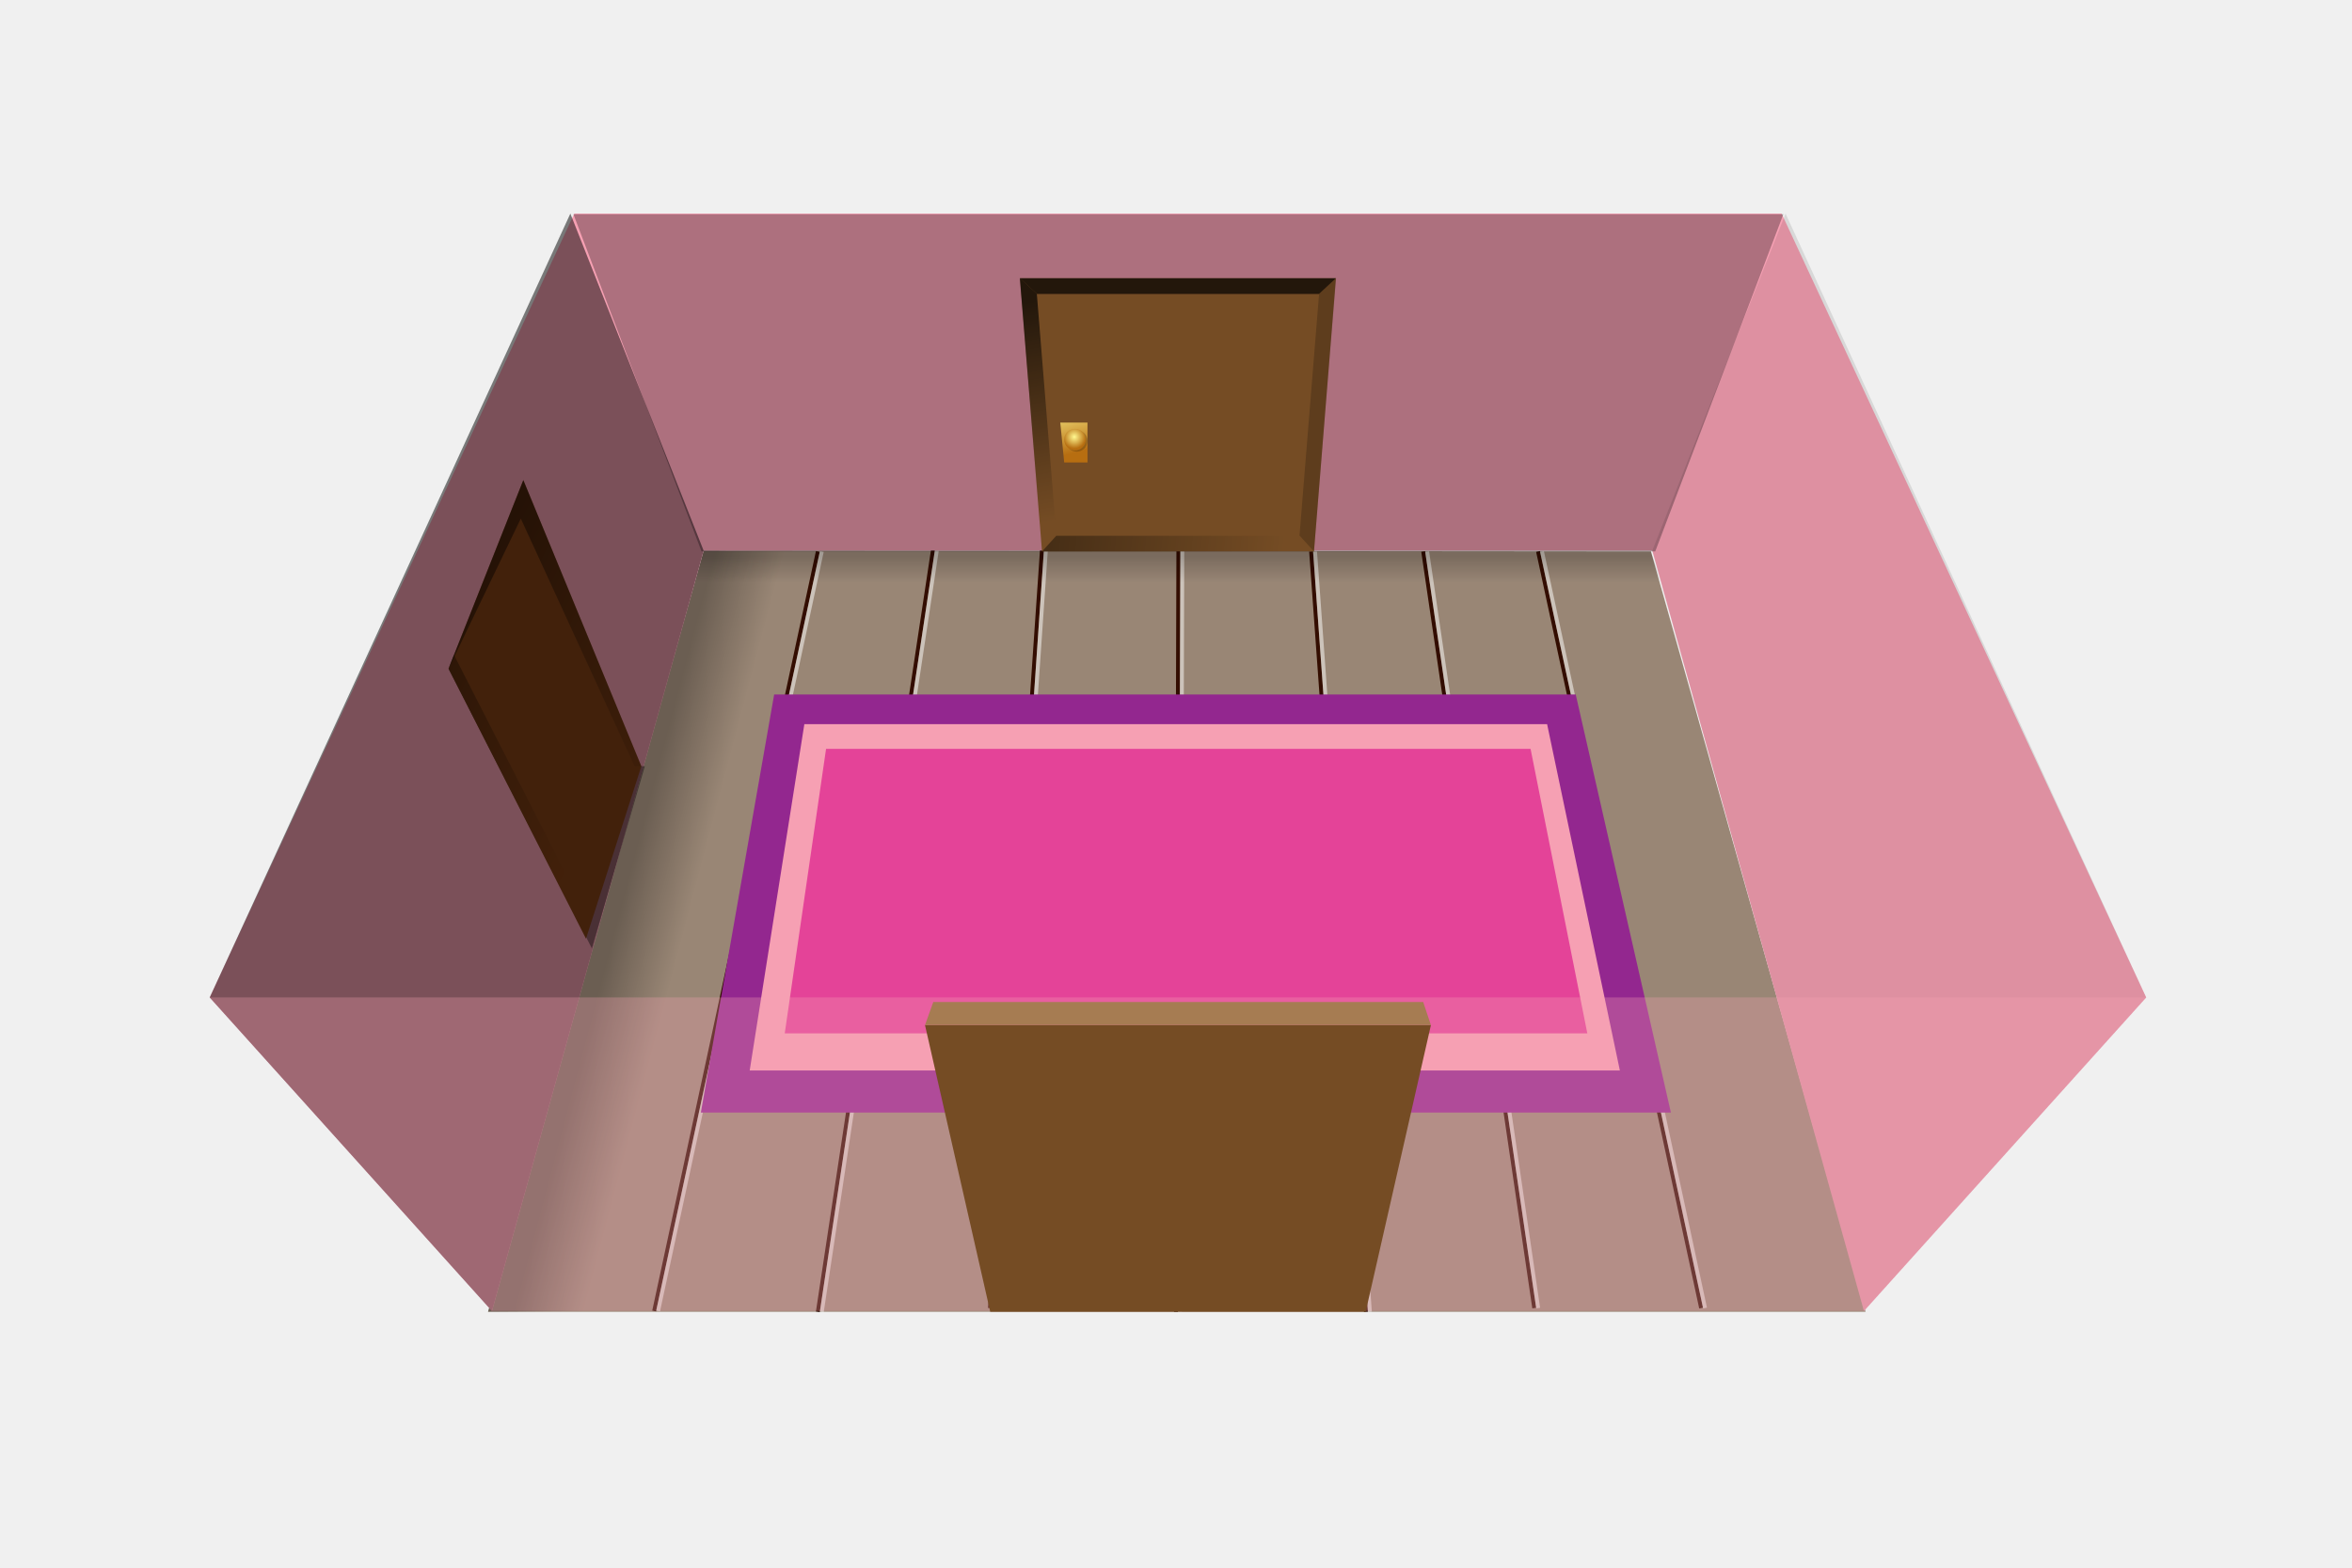
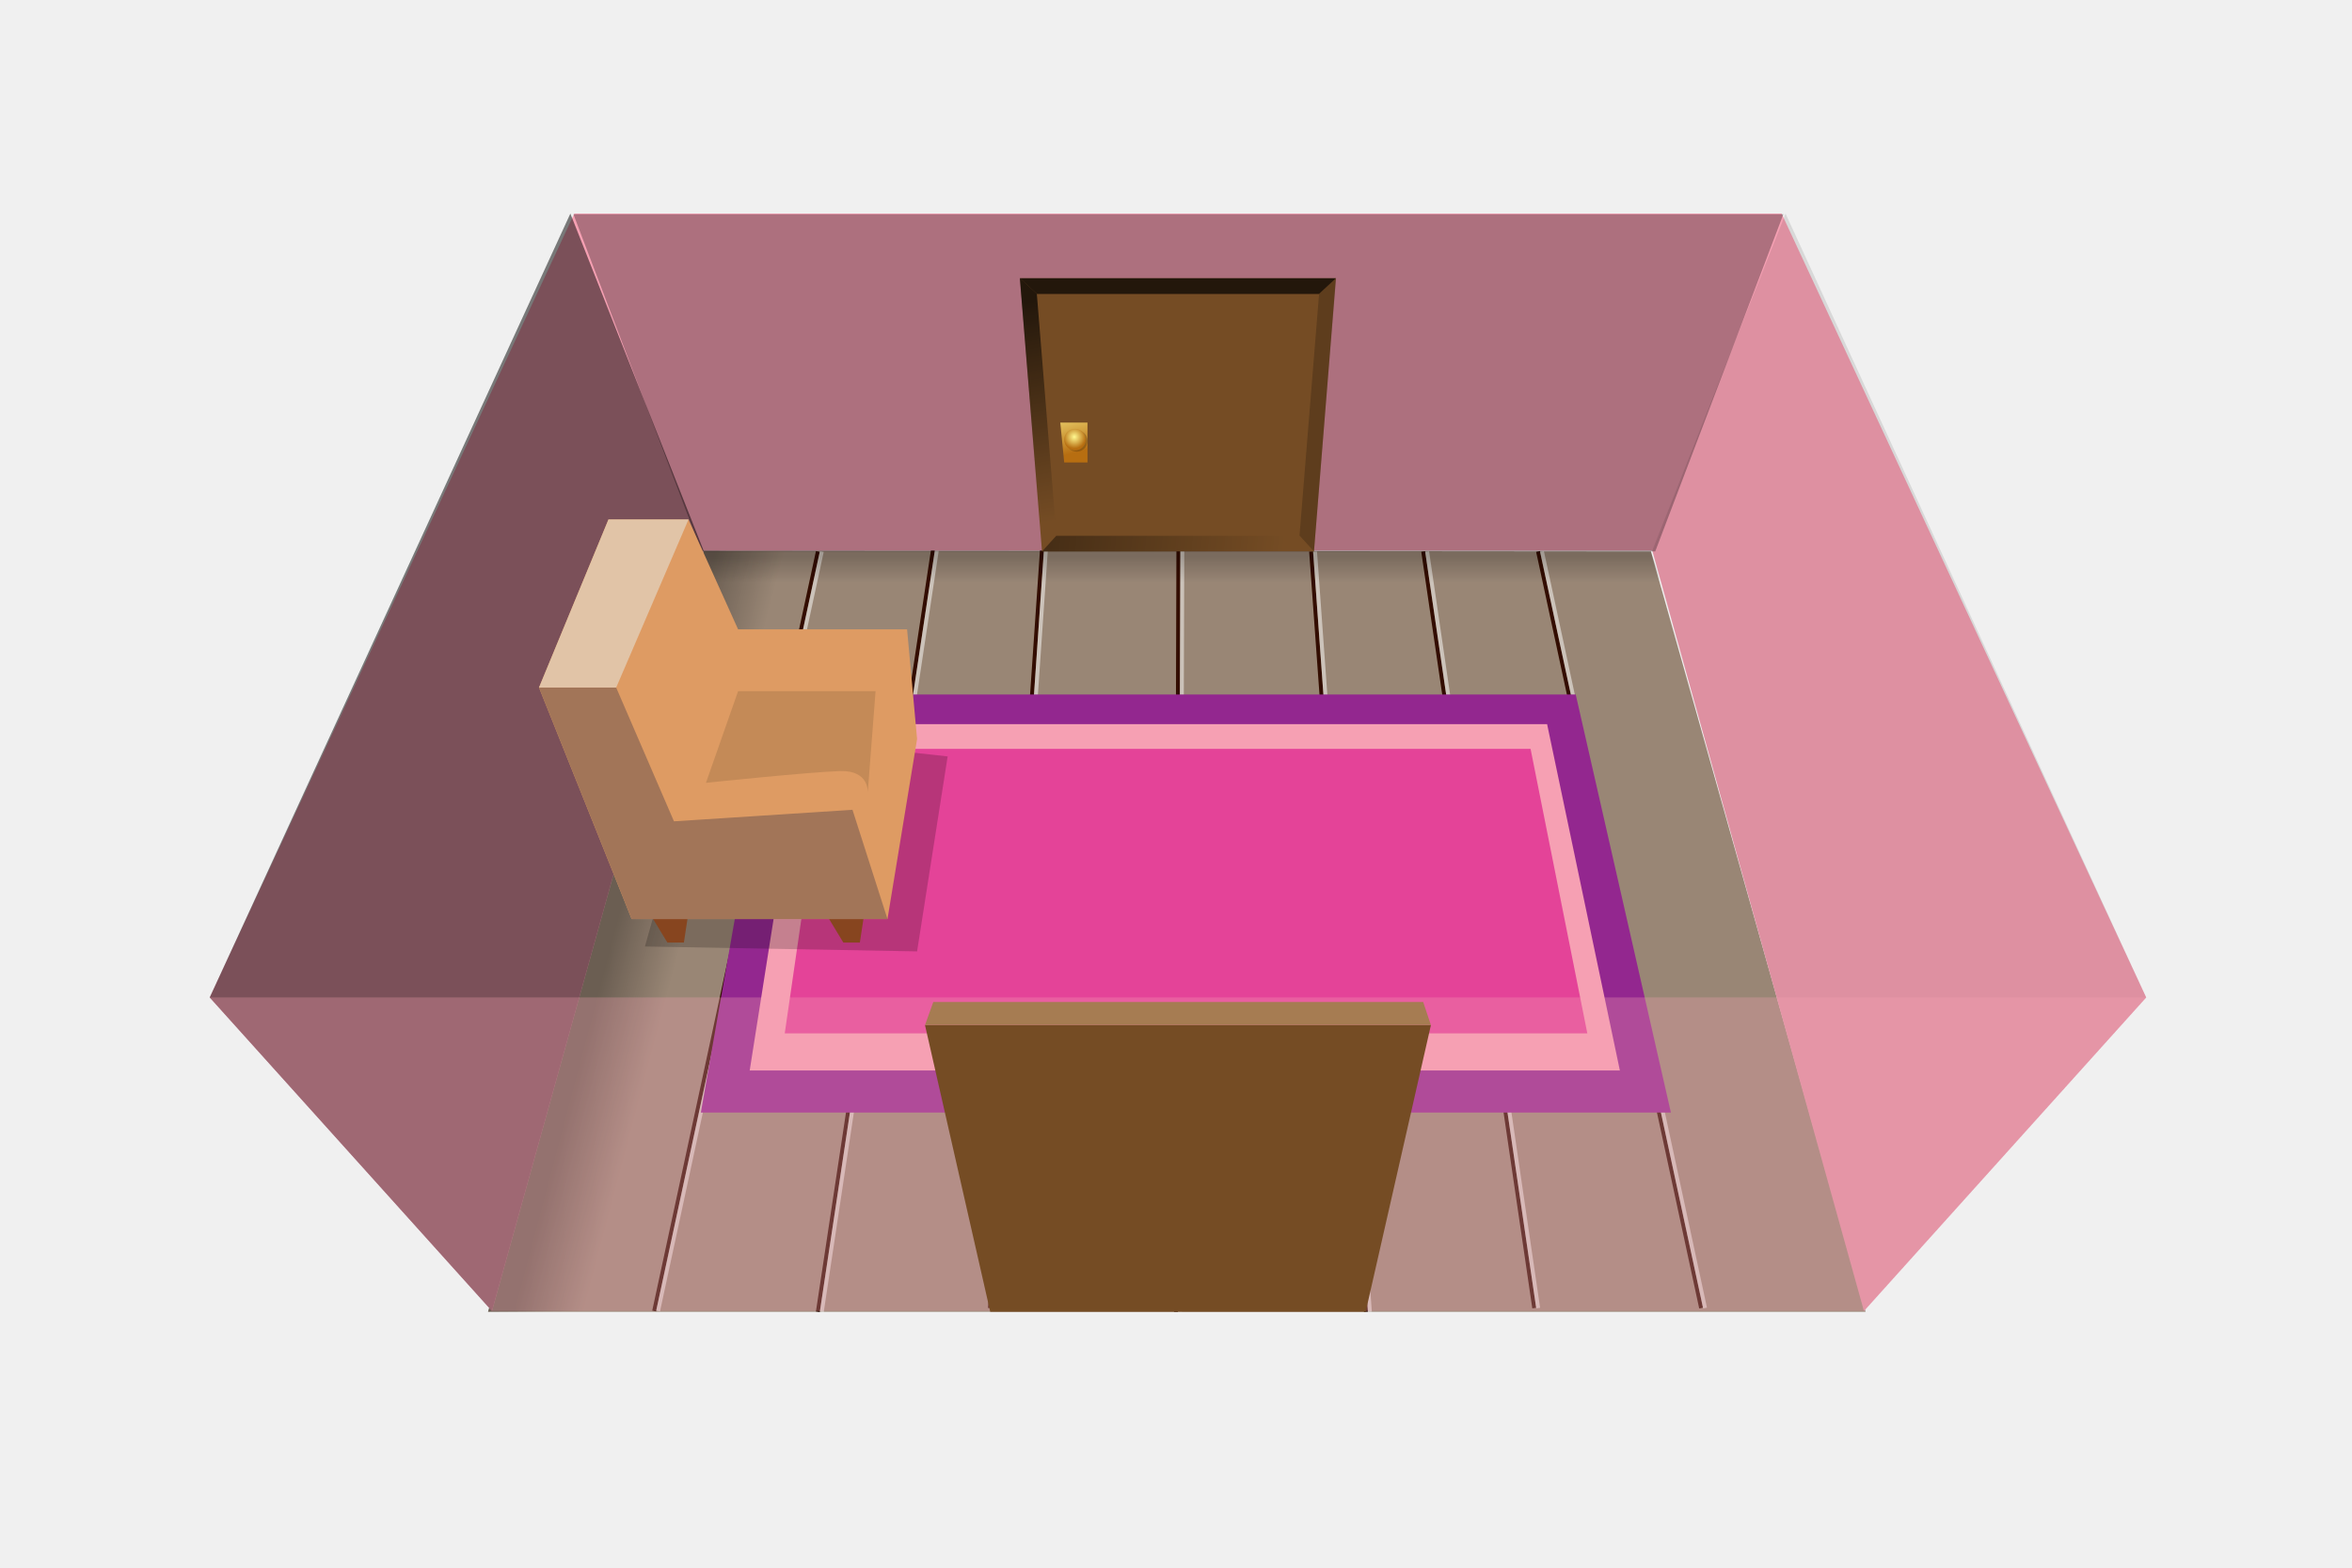
<svg xmlns="http://www.w3.org/2000/svg" xmlns:xlink="http://www.w3.org/1999/xlink" width="600" height="400" viewBox="0 0 600 400">
  <defs>
    <linearGradient id="a" x1="173.71" y1="240.41" x2="157.22" y2="236.05" gradientUnits="userSpaceOnUse">
      <stop offset="0" stop-color="#fff" />
      <stop offset="1" />
    </linearGradient>
    <linearGradient id="b" x1="300.54" y1="148.67" x2="300.54" y2="142" xlink:href="#a" />
    <linearGradient id="c" x1="271.6" y1="101.74" x2="275.05" y2="115.28" gradientUnits="userSpaceOnUse">
      <stop offset="0.01" stop-color="#fff78f" />
      <stop offset="1" stop-color="#b76e11" />
    </linearGradient>
    <linearGradient id="d" x1="269.96" y1="133.11" x2="259.39" y2="77.41" xlink:href="#a" />
    <linearGradient id="e" x1="327.08" y1="141.67" x2="252.33" y2="133.8" xlink:href="#a" />
-     <linearGradient id="f" x1="184.37" y1="177.64" x2="114.86" y2="142.32" xlink:href="#a" />
-     <linearGradient id="g" x1="150.27" y1="212.26" x2="77.38" y2="175.22" gradientUnits="userSpaceOnUse">
-       <stop offset="0.01" stop-color="#fff" />
-       <stop offset="1" />
-     </linearGradient>
-     <radialGradient id="h" cx="274.06" cy="111.47" r="2.97" xlink:href="#c" />
+     <radialGradient id="f" cx="274.06" cy="111.47" r="2.97" xlink:href="#c" />
  </defs>
  <g style="isolation: isolate">
    <g>
      <g>
        <polygon points="181.43 287.13 155.85 287.13 147.61 324.53 174.64 324.53 181.43 287.13" style="fill: red;stroke: #fff;stroke-miterlimit: 10;stroke-width: 0.976px" />
        <polygon points="214.43 287.13 188.85 287.13 182.49 324.53 209.52 324.53 214.43 287.13" style="fill: red;stroke: #fff;stroke-miterlimit: 10;stroke-width: 0.976px" />
        <polygon points="247.43 287.13 221.85 287.13 217.37 324.53 244.41 324.53 247.43 287.13" style="fill: red;stroke: #fff;stroke-miterlimit: 10;stroke-width: 0.976px" />
        <polygon points="280.44 287.13 254.86 287.13 252.25 324.53 279.29 324.53 280.44 287.13" style="fill: red;stroke: #fff;stroke-miterlimit: 10;stroke-width: 0.976px" />
        <polygon points="313.44 287.13 287.86 287.13 287.13 324.53 314.17 324.53 313.44 287.13" style="fill: red;stroke: #fff;stroke-miterlimit: 10;stroke-width: 0.976px" />
        <polygon points="346.44 287.13 320.87 287.13 322.02 324.53 349.05 324.53 346.44 287.13" style="fill: red;stroke: #fff;stroke-miterlimit: 10;stroke-width: 0.976px" />
        <polygon points="379.45 287.13 353.87 287.13 356.9 324.53 383.93 324.53 379.45 287.13" style="fill: red;stroke: #fff;stroke-miterlimit: 10;stroke-width: 0.976px" />
        <polygon points="412.45 287.13 386.87 287.13 391.78 324.53 418.81 324.53 412.45 287.13" style="fill: red;stroke: #fff;stroke-miterlimit: 10;stroke-width: 0.976px" />
        <polygon points="445.46 287.13 419.88 287.13 426.66 324.53 453.69 324.53 445.46 287.13" style="fill: red;stroke: #fff;stroke-miterlimit: 10;stroke-width: 0.976px" />
        <polygon points="188.92 245.79 164.96 245.79 157.75 278.52 182.99 278.52 188.92 245.79" style="fill: red;stroke: #fff;stroke-miterlimit: 10;stroke-width: 0.976px" />
        <polygon points="219.85 245.79 195.88 245.79 190.32 278.52 215.56 278.52 219.85 245.79" style="fill: red;stroke: #fff;stroke-miterlimit: 10;stroke-width: 0.976px" />
        <polygon points="250.78 245.79 226.81 245.79 222.89 278.52 248.13 278.52 250.78 245.79" style="fill: red;stroke: #fff;stroke-miterlimit: 10;stroke-width: 0.976px" />
        <polygon points="281.71 245.79 257.74 245.79 255.46 278.52 280.7 278.52 281.71 245.79" style="fill: red;stroke: #fff;stroke-miterlimit: 10;stroke-width: 0.976px" />
        <polygon points="312.64 245.79 288.67 245.79 288.03 278.52 313.27 278.52 312.64 245.79" style="fill: red;stroke: #fff;stroke-miterlimit: 10;stroke-width: 0.976px" />
        <polygon points="343.56 245.79 319.6 245.79 320.6 278.52 345.85 278.52 343.56 245.79" style="fill: red;stroke: #fff;stroke-miterlimit: 10;stroke-width: 0.976px" />
        <polygon points="374.49 245.79 350.52 245.79 353.17 278.52 378.42 278.52 374.49 245.79" style="fill: red;stroke: #fff;stroke-miterlimit: 10;stroke-width: 0.976px" />
        <polygon points="405.42 245.79 381.45 245.79 385.74 278.52 410.99 278.52 405.42 245.79" style="fill: red;stroke: #fff;stroke-miterlimit: 10;stroke-width: 0.976px" />
        <polygon points="436.35 245.79 412.38 245.79 418.31 278.52 443.56 278.52 436.35 245.79" style="fill: red;stroke: #fff;stroke-miterlimit: 10;stroke-width: 0.976px" />
        <polygon points="195.53 209.35 172.98 209.35 166.62 238.22 190.3 238.22 195.53 209.35" style="fill: red;stroke: #fff;stroke-miterlimit: 10;stroke-width: 0.976px" />
        <polygon points="224.63 209.35 202.08 209.35 197.17 238.22 220.85 238.22 224.63 209.35" style="fill: red;stroke: #fff;stroke-miterlimit: 10;stroke-width: 0.976px" />
        <polygon points="253.73 209.35 231.18 209.35 227.72 238.22 251.39 238.22 253.73 209.35" style="fill: red;stroke: #fff;stroke-miterlimit: 10;stroke-width: 0.976px" />
        <polygon points="282.83 209.35 260.28 209.35 258.27 238.22 281.94 238.22 282.83 209.35" style="fill: red;stroke: #fff;stroke-miterlimit: 10;stroke-width: 0.976px" />
        <polygon points="311.93 209.35 289.38 209.35 288.81 238.22 312.49 238.22 311.93 209.35" style="fill: red;stroke: #fff;stroke-miterlimit: 10;stroke-width: 0.976px" />
        <polygon points="341.03 209.35 318.47 209.35 319.36 238.22 343.04 238.22 341.03 209.35" style="fill: red;stroke: #fff;stroke-miterlimit: 10;stroke-width: 0.976px" />
        <polygon points="370.12 209.35 347.57 209.35 349.91 238.22 373.58 238.22 370.12 209.35" style="fill: red;stroke: #fff;stroke-miterlimit: 10;stroke-width: 0.976px" />
        <polygon points="399.22 209.35 376.67 209.35 380.46 238.22 404.13 238.22 399.22 209.35" style="fill: red;stroke: #fff;stroke-miterlimit: 10;stroke-width: 0.976px" />
        <polygon points="428.32 209.35 405.77 209.35 411.01 238.22 434.68 238.22 428.32 209.35" style="fill: red;stroke: #fff;stroke-miterlimit: 10;stroke-width: 0.976px" />
        <polygon points="201.41 176.97 180.12 176.97 174.46 202.64 196.75 202.64 201.41 176.97" style="fill: red;stroke: #fff;stroke-miterlimit: 10;stroke-width: 0.976px" />
        <polygon points="228.88 176.97 207.59 176.97 203.22 202.64 225.51 202.64 228.88 176.97" style="fill: red;stroke: #fff;stroke-miterlimit: 10;stroke-width: 0.976px" />
        <polygon points="256.35 176.97 235.06 176.97 231.98 202.64 254.28 202.64 256.35 176.97" style="fill: red;stroke: #fff;stroke-miterlimit: 10;stroke-width: 0.976px" />
        <polygon points="283.82 176.97 262.53 176.97 260.75 202.64 283.04 202.64 283.82 176.97" style="fill: red;stroke: #fff;stroke-miterlimit: 10;stroke-width: 0.976px" />
        <polygon points="311.3 176.97 290.01 176.97 289.51 202.64 311.8 202.64 311.3 176.97" style="fill: red;stroke: #fff;stroke-miterlimit: 10;stroke-width: 0.976px" />
        <polygon points="338.77 176.97 317.48 176.97 318.27 202.64 340.56 202.64 338.77 176.97" style="fill: red;stroke: #fff;stroke-miterlimit: 10;stroke-width: 0.976px" />
        <polygon points="366.24 176.97 344.95 176.97 347.03 202.64 369.32 202.64 366.24 176.97" style="fill: red;stroke: #fff;stroke-miterlimit: 10;stroke-width: 0.976px" />
        <polygon points="393.71 176.97 372.42 176.97 375.79 202.64 398.08 202.64 393.71 176.97" style="fill: red;stroke: #fff;stroke-miterlimit: 10;stroke-width: 0.976px" />
        <polygon points="421.19 176.97 399.9 176.97 404.55 202.64 426.84 202.64 421.19 176.97" style="fill: red;stroke: #fff;stroke-miterlimit: 10;stroke-width: 0.976px" />
        <polygon points="206.66 148.02 186.49 148.02 181.43 170.99 202.49 170.99 206.66 148.02" style="fill: red;stroke: #fff;stroke-miterlimit: 10;stroke-width: 0.976px" />
        <polygon points="232.68 148.02 212.51 148.02 208.61 170.99 229.66 170.99 232.68 148.02" style="fill: red;stroke: #fff;stroke-miterlimit: 10;stroke-width: 0.976px" />
        <polygon points="258.7 148.02 238.53 148.02 235.78 170.99 256.84 170.99 258.7 148.02" style="fill: red;stroke: #fff;stroke-miterlimit: 10;stroke-width: 0.976px" />
        <polygon points="284.71 148.02 264.55 148.02 262.95 170.99 284.01 170.99 284.71 148.02" style="fill: red;stroke: #fff;stroke-miterlimit: 10;stroke-width: 0.976px" />
        <polygon points="310.73 148.02 290.57 148.02 290.12 170.99 311.18 170.99 310.73 148.02" style="fill: red;stroke: #fff;stroke-miterlimit: 10;stroke-width: 0.976px" />
        <polygon points="336.75 148.02 316.59 148.02 317.29 170.99 338.35 170.99 336.75 148.02" style="fill: red;stroke: #fff;stroke-miterlimit: 10;stroke-width: 0.976px" />
        <polygon points="362.77 148.02 342.61 148.02 344.47 170.99 365.52 170.99 362.77 148.02" style="fill: red;stroke: #fff;stroke-miterlimit: 10;stroke-width: 0.976px" />
        <polygon points="388.79 148.02 368.63 148.02 371.64 170.99 392.7 170.99 388.79 148.02" style="fill: red;stroke: #fff;stroke-miterlimit: 10;stroke-width: 0.976px" />
        <polygon points="414.81 148.02 394.64 148.02 398.81 170.99 419.87 170.99 414.81 148.02" style="fill: red;stroke: #fff;stroke-miterlimit: 10;stroke-width: 0.976px" />
      </g>
      <polygon points="124.5 334.7 179.5 140.5 421.15 140.71 475.91 334.7 124.5 334.7" style="fill: #998675" />
      <line x1="166.88" y1="334.5" x2="208.64" y2="140.71" style="fill: none;stroke: #000;stroke-miterlimit: 10;mix-blend-mode: overlay" />
      <line x1="208.64" y1="334.7" x2="238.08" y2="139.78" style="fill: none;stroke: #000;stroke-miterlimit: 10;mix-blend-mode: overlay" />
      <line x1="252.54" y1="333.76" x2="265.8" y2="140.39" style="fill: none;stroke: #000;stroke-miterlimit: 10;mix-blend-mode: overlay" />
      <line x1="300" y1="334.7" x2="300.61" y2="139.78" style="fill: none;stroke: #000;stroke-miterlimit: 10;mix-blend-mode: overlay" />
      <line x1="348.46" y1="334.7" x2="334.47" y2="140.71" style="fill: none;stroke: #000;stroke-miterlimit: 10;mix-blend-mode: overlay" />
      <line x1="391.39" y1="333.76" x2="363.06" y2="140.71" style="fill: none;stroke: #000;stroke-miterlimit: 10;mix-blend-mode: overlay" />
      <line x1="433.96" y1="333.76" x2="392.36" y2="140.71" style="fill: none;stroke: #000;stroke-miterlimit: 10;mix-blend-mode: overlay" />
      <g style="opacity: 0.5;mix-blend-mode: screen">
        <line x1="167.88" y1="334.5" x2="209.64" y2="140.71" style="fill: none;stroke: #fff;stroke-miterlimit: 10;mix-blend-mode: overlay" />
      </g>
      <g style="opacity: 0.5;mix-blend-mode: screen">
        <line x1="209.64" y1="334.7" x2="239.08" y2="139.78" style="fill: none;stroke: #fff;stroke-miterlimit: 10;mix-blend-mode: overlay" />
      </g>
      <g style="opacity: 0.5;mix-blend-mode: screen">
        <line x1="253.54" y1="333.76" x2="266.8" y2="140.39" style="fill: none;stroke: #fff;stroke-miterlimit: 10;mix-blend-mode: overlay" />
      </g>
      <g style="opacity: 0.5;mix-blend-mode: screen">
        <line x1="301" y1="334.7" x2="301.61" y2="139.78" style="fill: none;stroke: #fff;stroke-miterlimit: 10;mix-blend-mode: overlay" />
      </g>
      <g style="opacity: 0.5;mix-blend-mode: screen">
        <line x1="349.46" y1="334.7" x2="335.47" y2="140.71" style="fill: none;stroke: #fff;stroke-miterlimit: 10;mix-blend-mode: overlay" />
      </g>
      <g style="opacity: 0.5;mix-blend-mode: screen">
        <line x1="392.39" y1="333.76" x2="364.06" y2="140.71" style="fill: none;stroke: #fff;stroke-miterlimit: 10;mix-blend-mode: overlay" />
      </g>
      <g style="opacity: 0.5;mix-blend-mode: screen">
        <line x1="434.96" y1="333.76" x2="393.36" y2="140.71" style="fill: none;stroke: #fff;stroke-miterlimit: 10;mix-blend-mode: overlay" />
      </g>
      <polygon points="124.5 334.7 153.18 334.5 202.49 140.71 179.5 140.5 124.5 334.7" style="opacity: 0.3;mix-blend-mode: multiply;fill: url(#a)" />
      <polygon points="179.5 140.5 421.15 140.71 424.23 150.02 176.85 150.02 179.5 140.5" style="opacity: 0.2;mix-blend-mode: multiply;fill: url(#b)" />
    </g>
    <g>
      <g>
        <polygon points="401.97 177.2 197.49 177.2 178.79 283.87 426.25 283.87 401.97 177.2" style="fill: #93278f;fill-rule: evenodd" />
        <polygon points="394.67 184.77 205.19 184.77 191.25 273.13 413.23 273.13 394.67 184.77" style="fill: #f6a0b3;fill-rule: evenodd" />
        <polygon points="404.93 263.67 200.19 263.67 210.73 191.07 390.45 191.07 404.93 263.67" style="fill: #e44398;fill-rule: evenodd" />
      </g>
      <polygon points="53.5 254.5 125.5 334.5 179.5 140.5 421.5 140.5 475.5 334.5 547.5 254.5 454.5 54.5 146.5 54.5 53.5 254.5" style="fill: #f6a0b3" />
      <polygon points="454.94 54.66 146.28 54.66 178.97 140.71 422.25 140.71 454.94 54.66" style="opacity: 0.3;mix-blend-mode: multiply" />
      <polygon points="125.5 334.5 53.5 254.5 145.5 54.5 179.5 140.5 125.5 334.5" style="opacity: 0.5;mix-blend-mode: multiply" />
      <polygon points="475.5 334.5 547.5 254.5 455.5 54.5 421.5 140.5 475.5 334.5" style="opacity: 0.1;mix-blend-mode: multiply" />
      <polygon points="53.5 254.5 547.5 254.5 475.5 334.5 125.5 334.5 53.5 254.5" style="fill: #f6a0b3;opacity: 0.3" />
    </g>
    <g>
      <polygon points="265.82 140.71 260.21 71 340.79 71 335.2 140.68 265.82 140.71" style="fill: #754c24" />
      <polygon points="277.42 118 271.48 118 270.48 107.83 277.42 107.83 277.42 118" style="fill: url(#c)" />
-       <polygon points="151 242 114.42 170.61 163.61 195.5 164.5 195.5 151 242" style="fill: #999;mix-blend-mode: multiply" />
      <polygon points="365.03 261.56 235.97 261.56 252.61 334.7 348.39 334.7 365.03 261.56" style="fill: #754c24" />
      <polygon points="336.48 77 335.4 78 265.24 77.64 264.54 77 264.5 77 269.49 138.67 270.39 137.68 330 137 331.51 138.65 336.5 77 336.48 77" style="fill: none" />
      <polygon points="336.5 75 331.51 136.65 335.2 140.68 340.84 71 340.79 71 336.48 75 336.5 75" style="fill: #ccc;mix-blend-mode: multiply" />
      <polygon points="264.5 75 264.54 75 260.21 71 260.16 71 265.8 140.71 265.82 140.71 269.49 136.67 264.5 75" style="opacity: 0.7;mix-blend-mode: multiply;fill: url(#d)" />
      <polygon points="335.2 140.68 331.51 136.65 331.51 136.71 269.49 136.71 269.49 136.67 265.82 140.71 335.2 140.71 335.2 140.68" style="opacity: 0.5;mix-blend-mode: multiply;fill: url(#e)" />
      <polygon points="336.48 75 340.79 71 260.21 71 264.54 75 336.48 75" style="fill: #4d4d4d;mix-blend-mode: multiply" />
-       <polygon points="133.5 122.5 114.42 170.61 149.49 239.51 163.61 195.5 133.5 122.5" style="fill: #42210b" />
-       <polygon points="163.61 195.5 161.88 195.5 132.86 132.32 114.42 170.61 131.11 128.52 133.5 122.5 163.61 195.5" style="opacity: 0.5;mix-blend-mode: multiply;fill: url(#f)" />
      <polygon points="238.08 255.67 235.97 261.56 365.03 261.56 363.06 255.67 238.08 255.67" style="fill: #a67c52" />
-       <polygon points="149.49 239.51 114.42 170.61 115.81 167.1 150.67 235.3 149.49 239.51" style="opacity: 0.5;mix-blend-mode: multiply;fill: url(#g)" />
      <circle cx="274.67" cy="112.5" r="2.75" style="fill: #999;opacity: 0.5;mix-blend-mode: multiply" />
-       <circle cx="274.23" cy="112.16" r="2.75" style="fill: url(#h)" />
+       <circle cx="274.23" cy="112.16" r="2.75" style="fill: url(#f)" />
+     </g>
+     <g>
+       <polygon points="164.52 241.5 233.95 242.75 241.75 193 180.08 186.25 164.52 241.5" style="fill: gray;fill-rule: evenodd;opacity: 0.4;mix-blend-mode: multiply" />
+       <polygon points="166.62 234.5 170.25 240.5 174.46 240.5 175.64 232.75 166.62 234.5" style="fill: #87451f;fill-rule: evenodd" />
+       <polygon points="211.51 234.5 215.14 240.5 219.35 240.5 220.53 232.75 211.51 234.5" style="fill: #87451f;fill-rule: evenodd" />
+       <polygon points="161.14 234.5 226.4 234.5 233.95 188.56 231.4 160.58 188.29 160.58 175.64 132.55 155.22 132.55 137.5 175.43 161.14 234.5" style="fill: #de9b63;fill-rule: evenodd" />
+       <path d="M188.29,176.35h35.07l-2,25.9s.52-5.71-7-5.51-34.27,3-34.27,3Z" style="fill: #c48a57;fill-rule: evenodd" />
+       <polygon points="137.5 175.43 157.19 175.43 171.93 209.56 217.47 206.62 226.4 234.5 161.14 234.5 137.5 175.43" style="fill: #a27558;fill-rule: evenodd" />
+       <polygon points="137.5 175.43 157.19 175.43 175.64 132.55 155.22 132.55 137.5 175.43" style="fill: #e1c4a7;fill-rule: evenodd" />
    </g>
  </g>
</svg>
